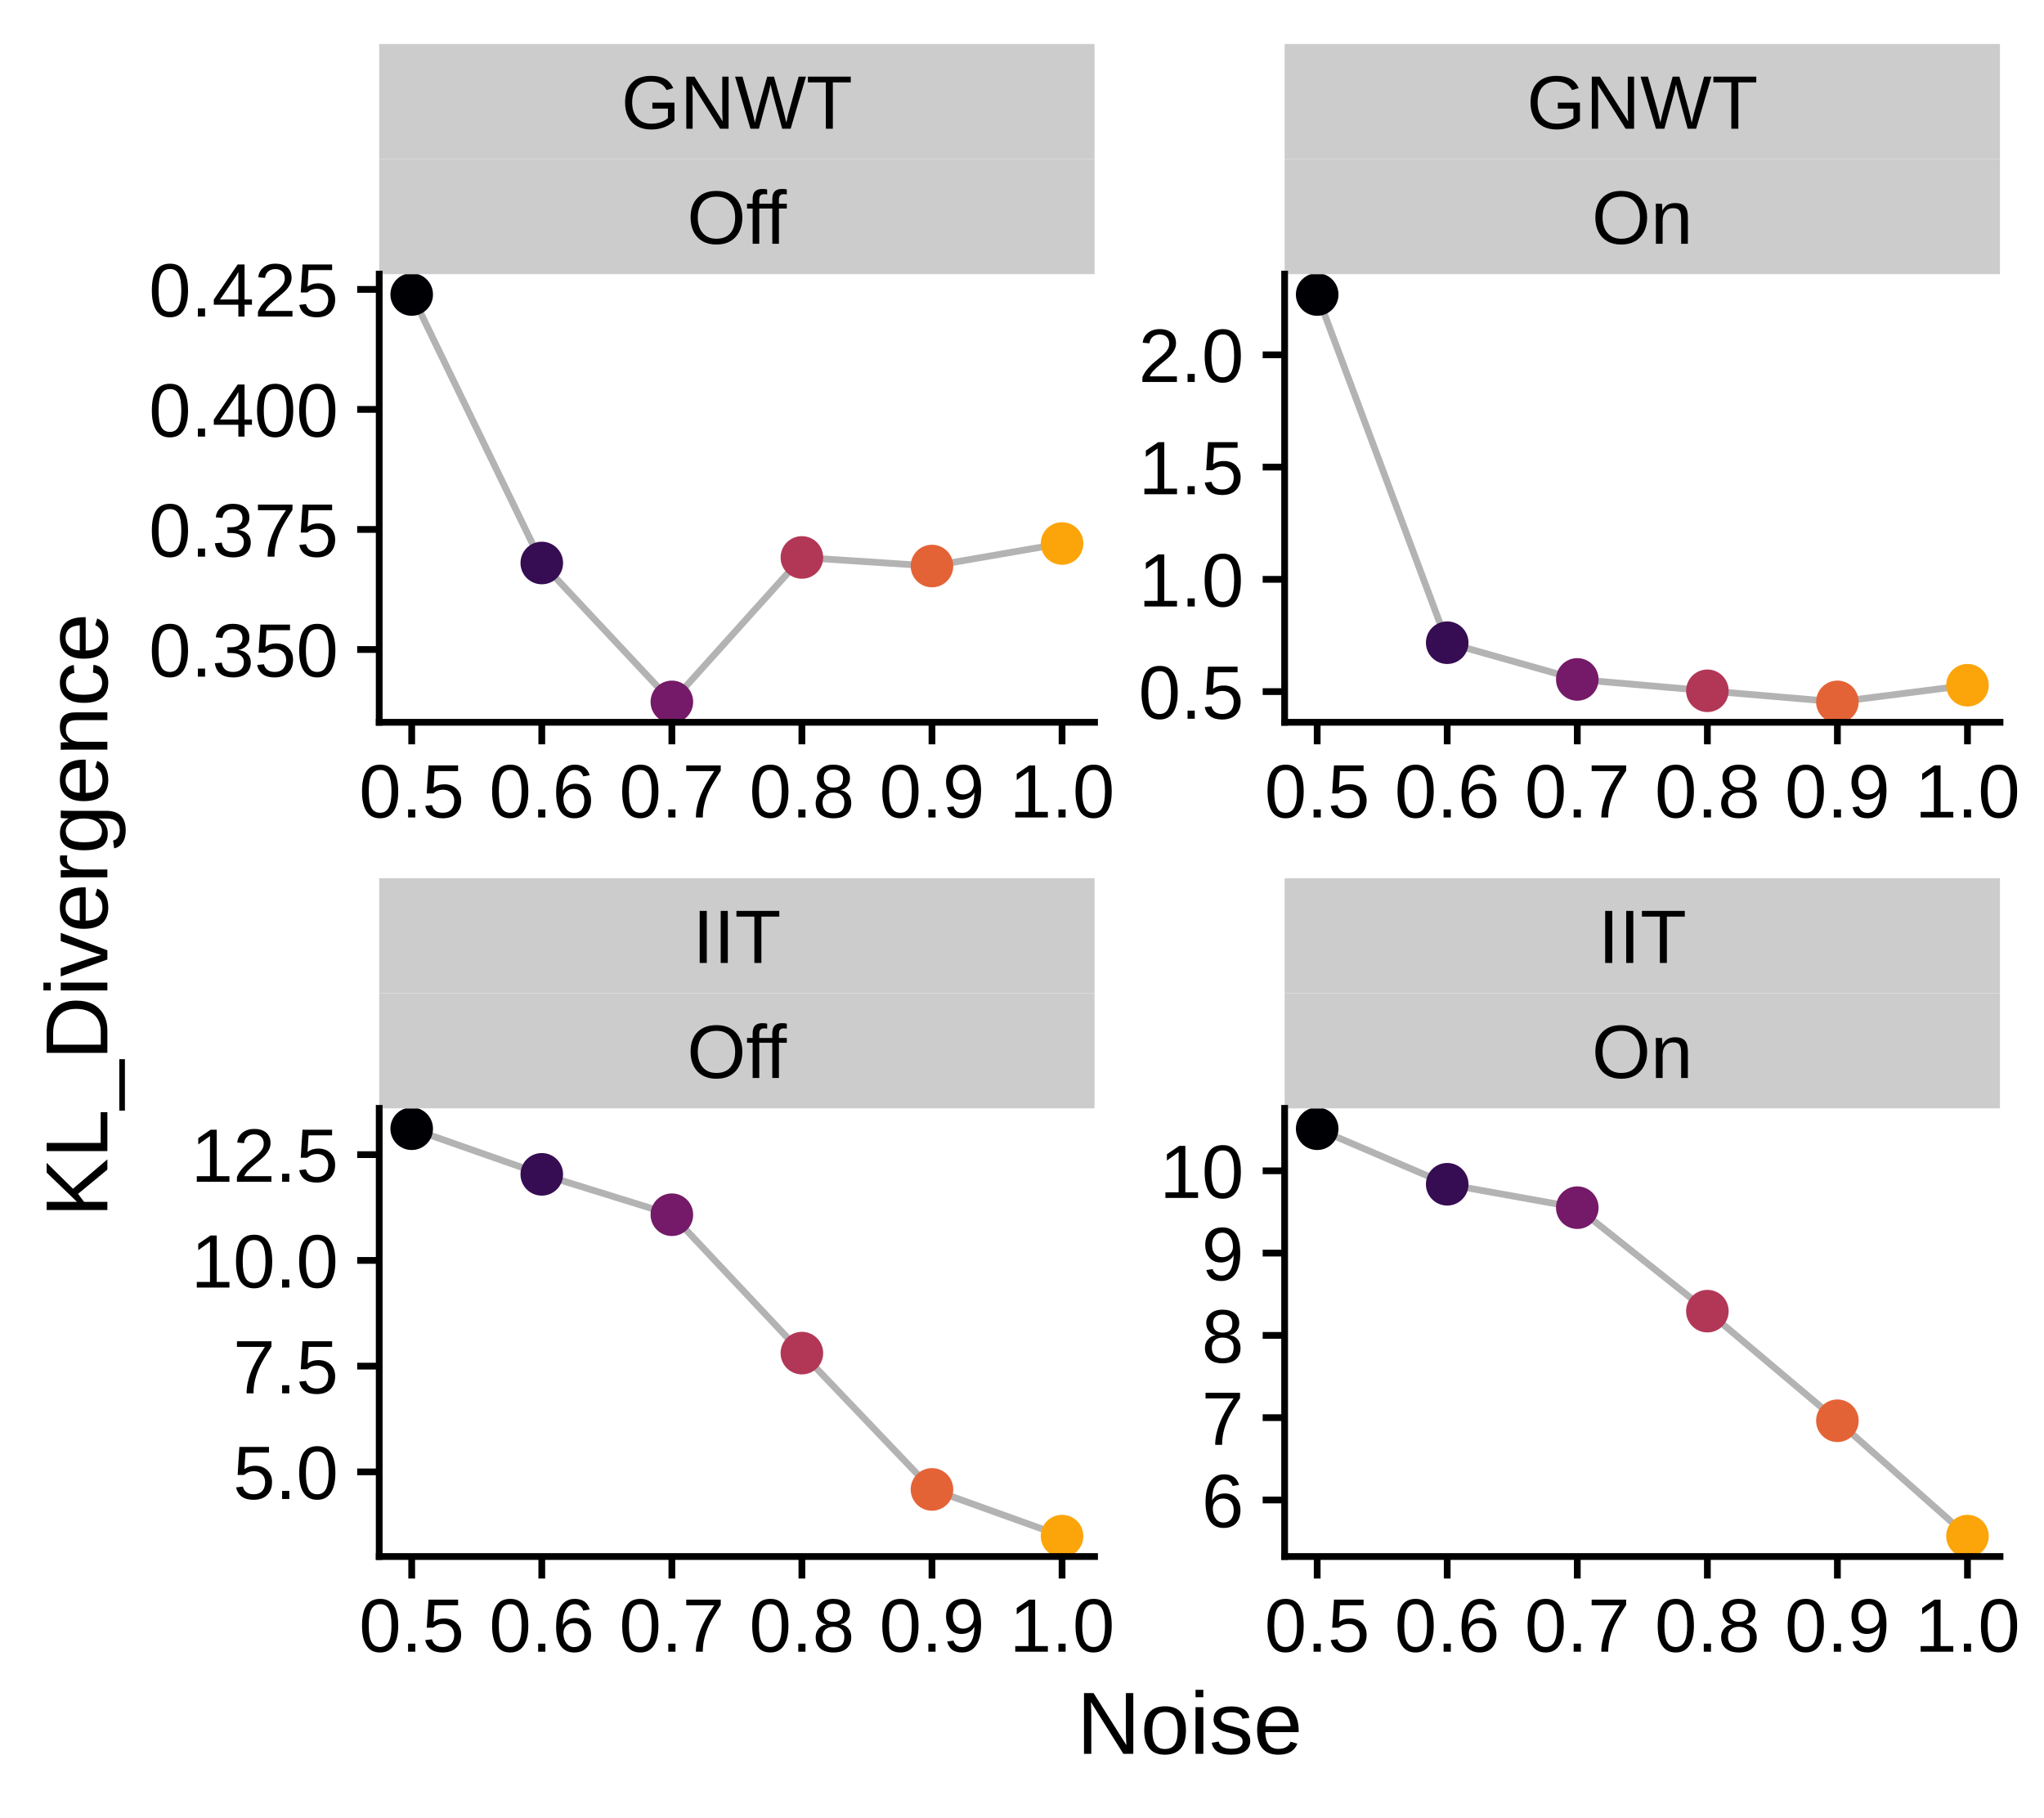
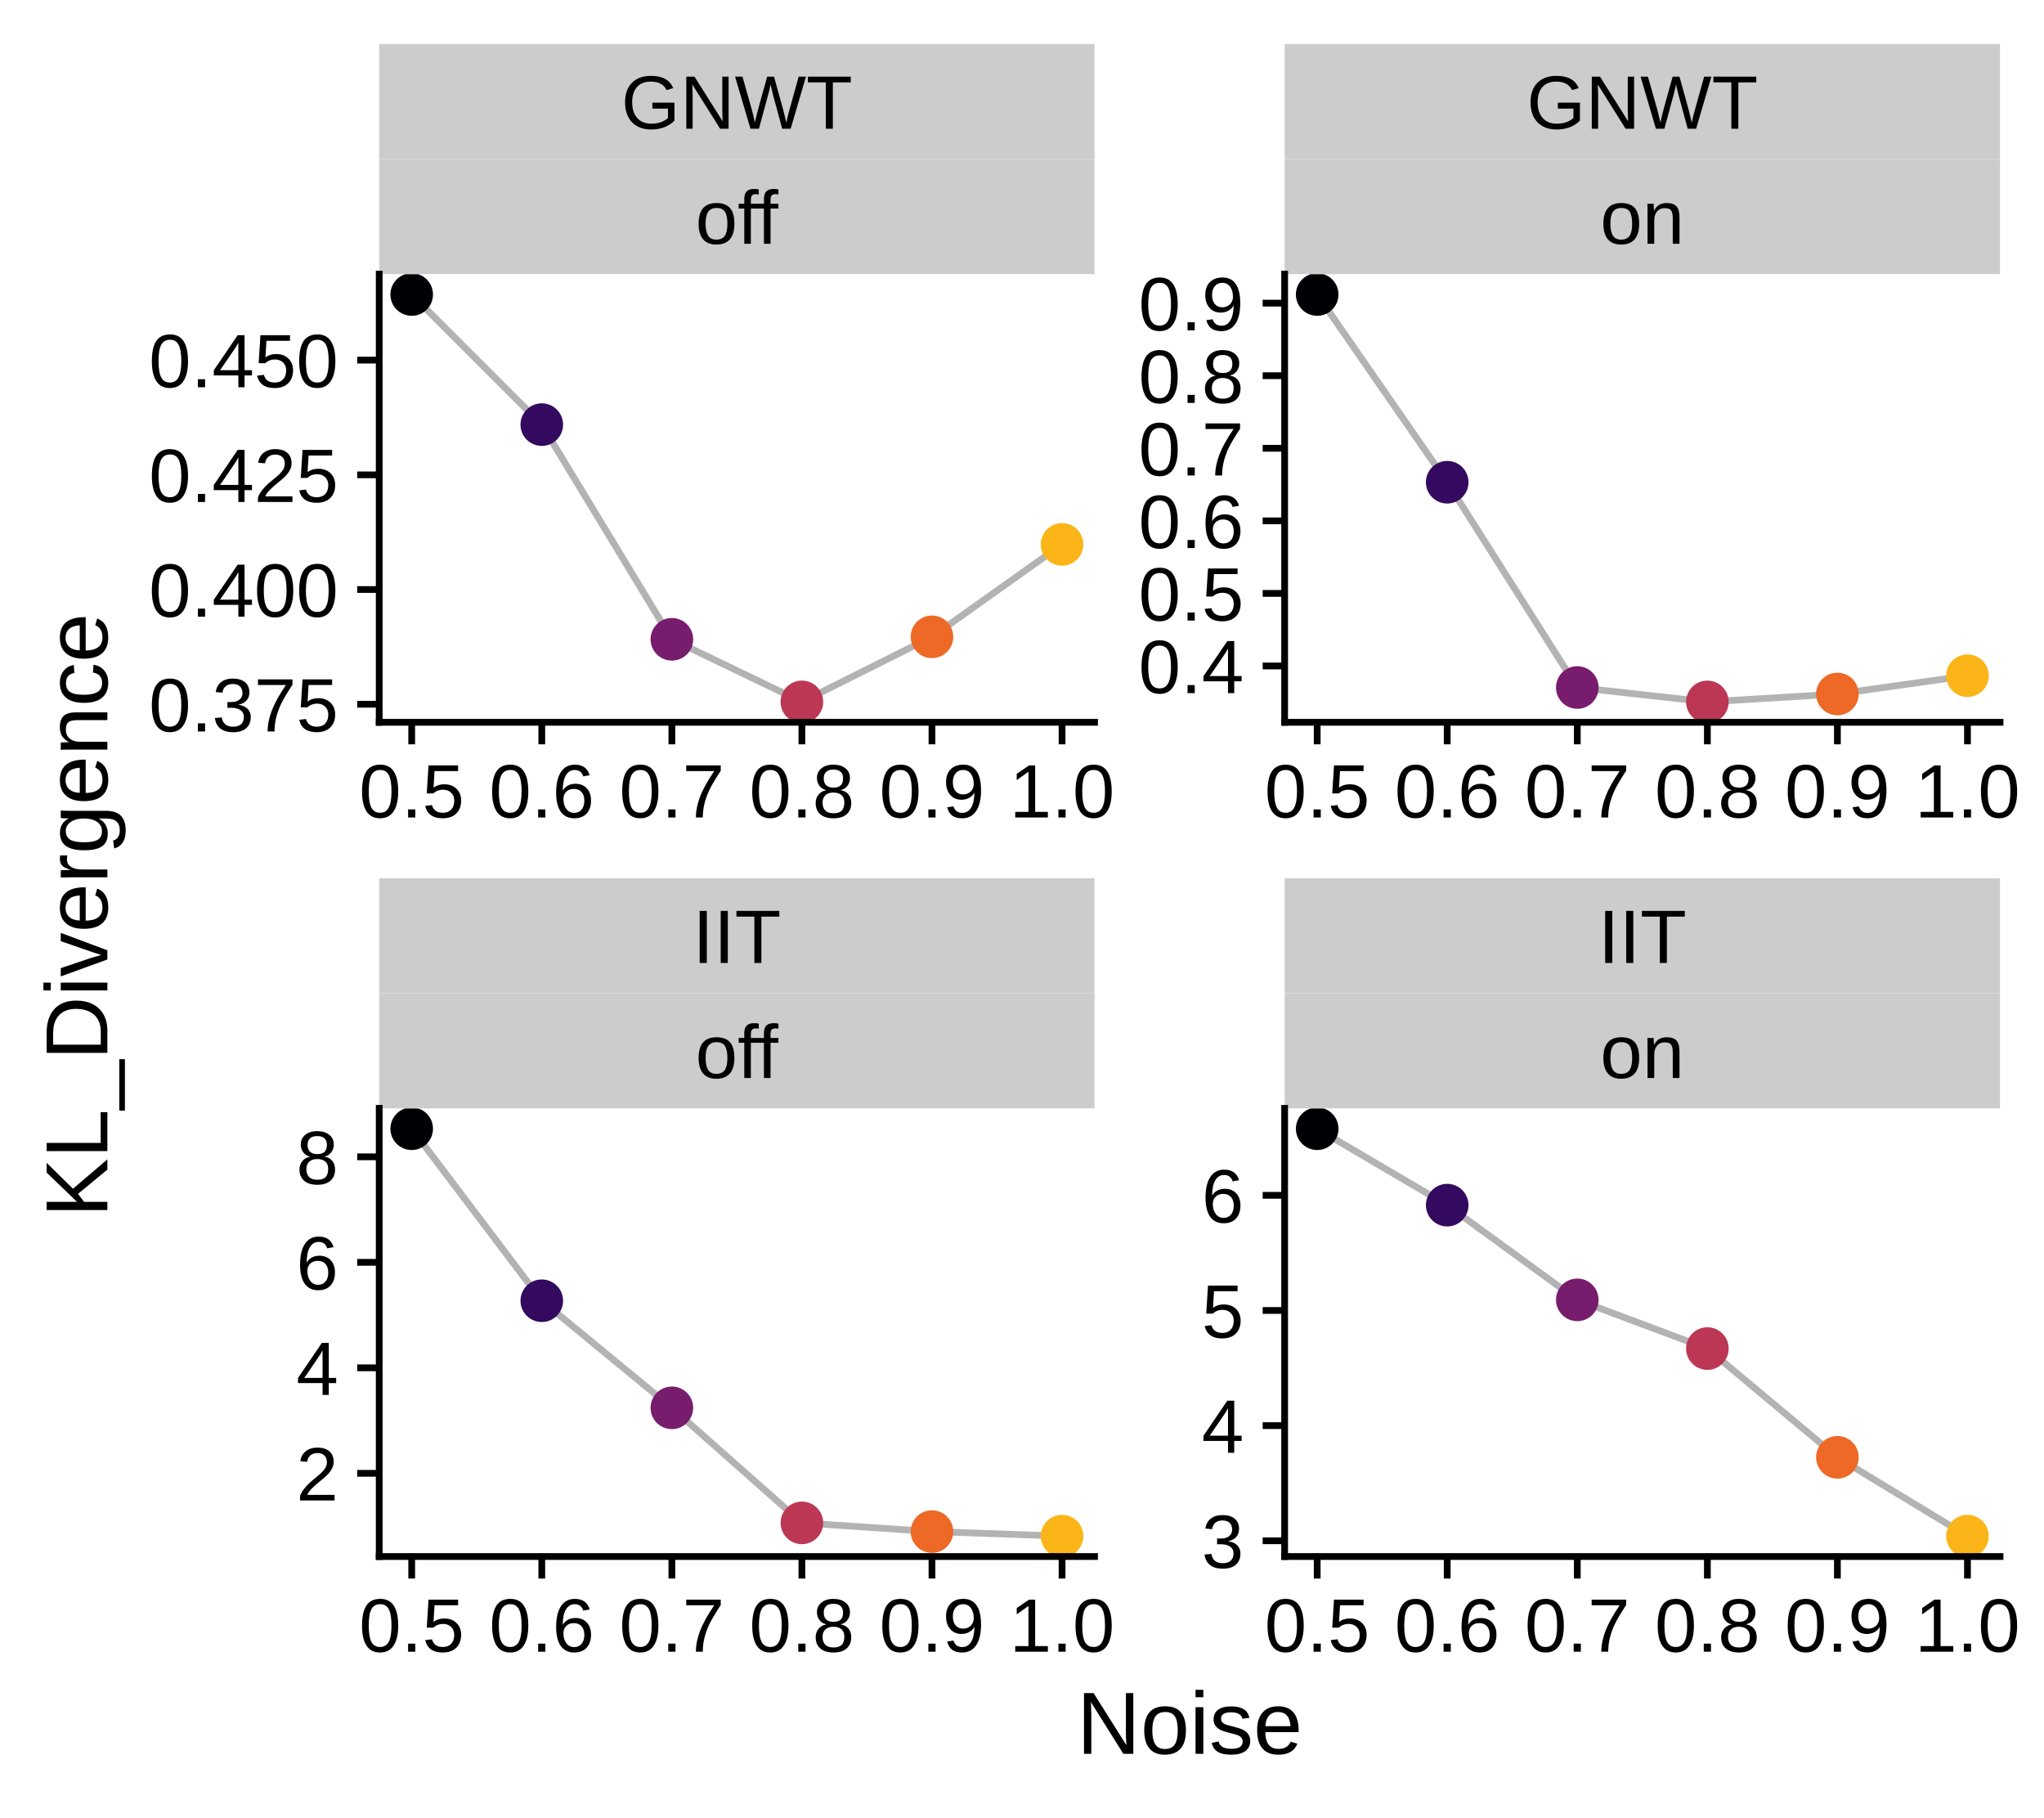
<svg xmlns="http://www.w3.org/2000/svg" class="svglite" width="324.00pt" height="288.00pt" viewBox="0 0 324.00 288.00">
  <defs>
    <style type="text/css">
    .svglite line, .svglite polyline, .svglite polygon, .svglite path, .svglite rect, .svglite circle {
      fill: none;
      stroke: #000000;
      stroke-linecap: round;
      stroke-linejoin: round;
      stroke-miterlimit: 10.00;
    }
    .svglite text {
      white-space: pre;
    }
  </style>
  </defs>
  <rect width="100%" height="100%" style="stroke: none; fill: none;" />
  <defs>
    <clipPath id="cpMC4wMHwzMjQuMDB8MC4wMHwyODguMDA=">
      <rect x="0.00" y="0.00" width="324.00" height="288.00" />
    </clipPath>
  </defs>
  <g clip-path="url(#cpMC4wMHwzMjQuMDB8MC4wMHwyODguMDA=)">
</g>
  <defs>
    <clipPath id="cpNjAuMTF8MTczLjUwfDQzLjQ0fDExNC40Ng==">
      <rect x="60.11" y="43.44" width="113.39" height="71.02" />
    </clipPath>
  </defs>
  <g clip-path="url(#cpNjAuMTF8MTczLjUwfDQzLjQ0fDExNC40Ng==)">
-     <polyline points="65.26,46.67 85.88,89.22 106.50,111.23 127.11,88.34 147.73,89.70 168.35,86.13 " style="stroke-width: 1.07; stroke: #B3B3B3; stroke-linecap: butt;" />
+     <polyline points="65.26,46.67 85.88,67.29 106.50,101.31 127.11,111.23 147.73,100.92 168.35,86.27 " style="stroke-width: 1.07; stroke: #B3B3B3; stroke-linecap: butt;" />
    <circle cx="65.26" cy="46.67" r="3.02" style="stroke-width: 0.71; stroke: #000004; fill: #000004;" />
-     <circle cx="85.88" cy="89.22" r="3.02" style="stroke-width: 0.71; stroke: #360D53; fill: #360D53;" />
-     <circle cx="106.50" cy="111.23" r="3.02" style="stroke-width: 0.71; stroke: #751A68; fill: #751A68;" />
-     <circle cx="127.11" cy="88.34" r="3.02" style="stroke-width: 0.71; stroke: #B23757; fill: #B23757;" />
-     <circle cx="147.73" cy="89.70" r="3.02" style="stroke-width: 0.71; stroke: #E46336; fill: #E46336;" />
-     <circle cx="168.35" cy="86.13" r="3.02" style="stroke-width: 0.71; stroke: #FCA50A; fill: #FCA50A;" />
+     <circle cx="85.88" cy="67.29" r="3.02" style="stroke-width: 0.71; stroke: #330A5F; fill: #330A5F;" />
+     <circle cx="106.50" cy="101.31" r="3.02" style="stroke-width: 0.71; stroke: #781C6D; fill: #781C6D;" />
+     <circle cx="127.11" cy="111.23" r="3.02" style="stroke-width: 0.71; stroke: #BB3754; fill: #BB3754;" />
+     <circle cx="147.73" cy="100.92" r="3.02" style="stroke-width: 0.71; stroke: #ED6925; fill: #ED6925;" />
+     <circle cx="168.35" cy="86.27" r="3.02" style="stroke-width: 0.71; stroke: #FCB519; fill: #FCB519;" />
  </g>
  <g clip-path="url(#cpMC4wMHwzMjQuMDB8MC4wMHwyODguMDA=)">
</g>
  <defs>
    <clipPath id="cpNjAuMTF8MTczLjUwfDE3NS42NHwyNDYuNjY=">
      <rect x="60.11" y="175.64" width="113.39" height="71.02" />
    </clipPath>
  </defs>
  <g clip-path="url(#cpNjAuMTF8MTczLjUwfDE3NS42NHwyNDYuNjY=)">
-     <polyline points="65.26,178.87 85.88,186.10 106.50,192.50 127.11,214.43 147.73,236.03 168.35,243.43 " style="stroke-width: 1.07; stroke: #B3B3B3; stroke-linecap: butt;" />
+     <polyline points="65.26,178.87 85.88,206.13 106.50,223.10 127.11,241.33 147.73,242.71 168.35,243.43 " style="stroke-width: 1.07; stroke: #B3B3B3; stroke-linecap: butt;" />
    <circle cx="65.26" cy="178.87" r="3.02" style="stroke-width: 0.71; stroke: #000004; fill: #000004;" />
-     <circle cx="85.88" cy="186.10" r="3.02" style="stroke-width: 0.71; stroke: #360D53; fill: #360D53;" />
-     <circle cx="106.50" cy="192.50" r="3.02" style="stroke-width: 0.71; stroke: #751A68; fill: #751A68;" />
-     <circle cx="127.11" cy="214.43" r="3.02" style="stroke-width: 0.71; stroke: #B23757; fill: #B23757;" />
-     <circle cx="147.73" cy="236.03" r="3.02" style="stroke-width: 0.71; stroke: #E46336; fill: #E46336;" />
-     <circle cx="168.35" cy="243.43" r="3.02" style="stroke-width: 0.71; stroke: #FCA50A; fill: #FCA50A;" />
+     <circle cx="85.88" cy="206.13" r="3.02" style="stroke-width: 0.71; stroke: #330A5F; fill: #330A5F;" />
+     <circle cx="106.50" cy="223.10" r="3.02" style="stroke-width: 0.71; stroke: #781C6D; fill: #781C6D;" />
+     <circle cx="127.11" cy="241.33" r="3.02" style="stroke-width: 0.71; stroke: #BB3754; fill: #BB3754;" />
+     <circle cx="147.73" cy="242.71" r="3.02" style="stroke-width: 0.71; stroke: #ED6925; fill: #ED6925;" />
+     <circle cx="168.35" cy="243.43" r="3.02" style="stroke-width: 0.71; stroke: #FCB519; fill: #FCB519;" />
  </g>
  <g clip-path="url(#cpMC4wMHwzMjQuMDB8MC4wMHwyODguMDA=)">
</g>
  <defs>
    <clipPath id="cpMjAzLjYzfDMxNy4wM3w0My40NHwxMTQuNDY=">
      <rect x="203.63" y="43.44" width="113.39" height="71.02" />
    </clipPath>
  </defs>
  <g clip-path="url(#cpMjAzLjYzfDMxNy4wM3w0My40NHwxMTQuNDY=)">
-     <polyline points="208.79,46.67 229.40,101.85 250.02,107.67 270.64,109.47 291.25,111.23 311.87,108.59 " style="stroke-width: 1.07; stroke: #B3B3B3; stroke-linecap: butt;" />
+     <polyline points="208.79,46.67 229.40,76.42 250.02,108.95 270.64,111.23 291.25,109.98 311.87,107.08 " style="stroke-width: 1.07; stroke: #B3B3B3; stroke-linecap: butt;" />
    <circle cx="208.79" cy="46.67" r="3.02" style="stroke-width: 0.71; stroke: #000004; fill: #000004;" />
-     <circle cx="229.40" cy="101.85" r="3.02" style="stroke-width: 0.71; stroke: #360D53; fill: #360D53;" />
-     <circle cx="250.02" cy="107.67" r="3.02" style="stroke-width: 0.71; stroke: #751A68; fill: #751A68;" />
-     <circle cx="270.64" cy="109.47" r="3.02" style="stroke-width: 0.71; stroke: #B23757; fill: #B23757;" />
-     <circle cx="291.25" cy="111.23" r="3.02" style="stroke-width: 0.71; stroke: #E46336; fill: #E46336;" />
-     <circle cx="311.87" cy="108.59" r="3.02" style="stroke-width: 0.71; stroke: #FCA50A; fill: #FCA50A;" />
+     <circle cx="229.40" cy="76.42" r="3.02" style="stroke-width: 0.71; stroke: #330A5F; fill: #330A5F;" />
+     <circle cx="250.02" cy="108.95" r="3.02" style="stroke-width: 0.71; stroke: #781C6D; fill: #781C6D;" />
+     <circle cx="270.64" cy="111.23" r="3.02" style="stroke-width: 0.71; stroke: #BB3754; fill: #BB3754;" />
+     <circle cx="291.25" cy="109.98" r="3.02" style="stroke-width: 0.71; stroke: #ED6925; fill: #ED6925;" />
+     <circle cx="311.87" cy="107.08" r="3.02" style="stroke-width: 0.71; stroke: #FCB519; fill: #FCB519;" />
  </g>
  <g clip-path="url(#cpMC4wMHwzMjQuMDB8MC4wMHwyODguMDA=)">
</g>
  <defs>
    <clipPath id="cpMjAzLjYzfDMxNy4wM3wxNzUuNjR8MjQ2LjY2">
      <rect x="203.63" y="175.64" width="113.39" height="71.02" />
    </clipPath>
  </defs>
  <g clip-path="url(#cpMjAzLjYzfDMxNy4wM3wxNzUuNjR8MjQ2LjY2)">
-     <polyline points="208.79,178.87 229.40,187.67 250.02,191.38 270.64,207.78 291.25,225.15 311.87,243.43 " style="stroke-width: 1.07; stroke: #B3B3B3; stroke-linecap: butt;" />
+     <polyline points="208.79,178.87 229.40,190.98 250.02,205.99 270.64,213.71 291.25,230.94 311.87,243.43 " style="stroke-width: 1.07; stroke: #B3B3B3; stroke-linecap: butt;" />
    <circle cx="208.79" cy="178.87" r="3.02" style="stroke-width: 0.71; stroke: #000004; fill: #000004;" />
-     <circle cx="229.40" cy="187.67" r="3.02" style="stroke-width: 0.71; stroke: #360D53; fill: #360D53;" />
-     <circle cx="250.02" cy="191.38" r="3.02" style="stroke-width: 0.71; stroke: #751A68; fill: #751A68;" />
-     <circle cx="270.64" cy="207.78" r="3.02" style="stroke-width: 0.71; stroke: #B23757; fill: #B23757;" />
-     <circle cx="291.25" cy="225.15" r="3.02" style="stroke-width: 0.71; stroke: #E46336; fill: #E46336;" />
-     <circle cx="311.87" cy="243.43" r="3.02" style="stroke-width: 0.71; stroke: #FCA50A; fill: #FCA50A;" />
+     <circle cx="229.40" cy="190.98" r="3.02" style="stroke-width: 0.71; stroke: #330A5F; fill: #330A5F;" />
+     <circle cx="250.02" cy="205.99" r="3.02" style="stroke-width: 0.71; stroke: #781C6D; fill: #781C6D;" />
+     <circle cx="270.64" cy="213.71" r="3.02" style="stroke-width: 0.71; stroke: #BB3754; fill: #BB3754;" />
+     <circle cx="291.25" cy="230.94" r="3.02" style="stroke-width: 0.71; stroke: #ED6925; fill: #ED6925;" />
+     <circle cx="311.87" cy="243.43" r="3.02" style="stroke-width: 0.71; stroke: #FCB519; fill: #FCB519;" />
  </g>
  <g clip-path="url(#cpMC4wMHwzMjQuMDB8MC4wMHwyODguMDA=)">
</g>
  <defs>
    <clipPath id="cpNjAuMTF8MTczLjUwfDEzOS4xN3wxNzUuNjQ=">
      <rect x="60.11" y="139.17" width="113.39" height="36.47" />
    </clipPath>
  </defs>
  <g clip-path="url(#cpNjAuMTF8MTczLjUwfDEzOS4xN3wxNzUuNjQ=)">
    <rect x="60.11" y="139.17" width="113.39" height="18.23" style="stroke-width: 1.07; stroke: none; fill: #CCCCCC;" />
    <text x="116.80" y="152.60" text-anchor="middle" style="font-size: 12.00px; font-family: &quot;Arial&quot;;" textLength="14.00px" lengthAdjust="spacingAndGlyphs">IIT</text>
    <rect x="60.11" y="157.41" width="113.39" height="18.23" style="stroke-width: 1.07; stroke: none; fill: #CCCCCC;" />
-     <text x="116.80" y="170.83" text-anchor="middle" style="font-size: 12.00px; font-family: &quot;Arial&quot;;" textLength="16.00px" lengthAdjust="spacingAndGlyphs">Off</text>
+     <text x="116.80" y="170.83" text-anchor="middle" style="font-size: 12.00px; font-family: &quot;Arial&quot;;" textLength="13.34px" lengthAdjust="spacingAndGlyphs">off</text>
  </g>
  <g clip-path="url(#cpMC4wMHwzMjQuMDB8MC4wMHwyODguMDA=)">
</g>
  <defs>
    <clipPath id="cpMjAzLjYzfDMxNy4wM3wxMzkuMTd8MTc1LjY0">
      <rect x="203.63" y="139.17" width="113.39" height="36.47" />
    </clipPath>
  </defs>
  <g clip-path="url(#cpMjAzLjYzfDMxNy4wM3wxMzkuMTd8MTc1LjY0)">
    <rect x="203.63" y="139.17" width="113.39" height="18.23" style="stroke-width: 1.07; stroke: none; fill: #CCCCCC;" />
    <text x="260.33" y="152.60" text-anchor="middle" style="font-size: 12.00px; font-family: &quot;Arial&quot;;" textLength="14.00px" lengthAdjust="spacingAndGlyphs">IIT</text>
    <rect x="203.63" y="157.41" width="113.39" height="18.23" style="stroke-width: 1.07; stroke: none; fill: #CCCCCC;" />
-     <text x="260.33" y="170.83" text-anchor="middle" style="font-size: 12.00px; font-family: &quot;Arial&quot;;" textLength="16.01px" lengthAdjust="spacingAndGlyphs">On</text>
+     <text x="260.33" y="170.83" text-anchor="middle" style="font-size: 12.00px; font-family: &quot;Arial&quot;;" textLength="13.35px" lengthAdjust="spacingAndGlyphs">on</text>
  </g>
  <g clip-path="url(#cpMC4wMHwzMjQuMDB8MC4wMHwyODguMDA=)">
</g>
  <defs>
    <clipPath id="cpNjAuMTF8MTczLjUwfDYuOTd8NDMuNDQ=">
      <rect x="60.11" y="6.97" width="113.39" height="36.47" />
    </clipPath>
  </defs>
  <g clip-path="url(#cpNjAuMTF8MTczLjUwfDYuOTd8NDMuNDQ=)">
    <rect x="60.11" y="6.97" width="113.39" height="18.23" style="stroke-width: 1.07; stroke: none; fill: #CCCCCC;" />
    <text x="116.80" y="20.40" text-anchor="middle" style="font-size: 12.00px; font-family: &quot;Arial&quot;;" textLength="36.66px" lengthAdjust="spacingAndGlyphs">GNWT</text>
    <rect x="60.11" y="25.21" width="113.39" height="18.23" style="stroke-width: 1.07; stroke: none; fill: #CCCCCC;" />
-     <text x="116.80" y="38.63" text-anchor="middle" style="font-size: 12.00px; font-family: &quot;Arial&quot;;" textLength="16.00px" lengthAdjust="spacingAndGlyphs">Off</text>
+     <text x="116.80" y="38.63" text-anchor="middle" style="font-size: 12.00px; font-family: &quot;Arial&quot;;" textLength="13.34px" lengthAdjust="spacingAndGlyphs">off</text>
  </g>
  <g clip-path="url(#cpMC4wMHwzMjQuMDB8MC4wMHwyODguMDA=)">
</g>
  <defs>
    <clipPath id="cpMjAzLjYzfDMxNy4wM3w2Ljk3fDQzLjQ0">
      <rect x="203.63" y="6.97" width="113.39" height="36.47" />
    </clipPath>
  </defs>
  <g clip-path="url(#cpMjAzLjYzfDMxNy4wM3w2Ljk3fDQzLjQ0)">
    <rect x="203.63" y="6.97" width="113.39" height="18.23" style="stroke-width: 1.07; stroke: none; fill: #CCCCCC;" />
    <text x="260.33" y="20.40" text-anchor="middle" style="font-size: 12.00px; font-family: &quot;Arial&quot;;" textLength="36.66px" lengthAdjust="spacingAndGlyphs">GNWT</text>
    <rect x="203.63" y="25.21" width="113.39" height="18.23" style="stroke-width: 1.07; stroke: none; fill: #CCCCCC;" />
-     <text x="260.33" y="38.63" text-anchor="middle" style="font-size: 12.00px; font-family: &quot;Arial&quot;;" textLength="16.01px" lengthAdjust="spacingAndGlyphs">On</text>
+     <text x="260.33" y="38.63" text-anchor="middle" style="font-size: 12.00px; font-family: &quot;Arial&quot;;" textLength="13.35px" lengthAdjust="spacingAndGlyphs">on</text>
  </g>
  <g clip-path="url(#cpMC4wMHwzMjQuMDB8MC4wMHwyODguMDA=)">
    <polyline points="60.11,246.66 173.50,246.66 " style="stroke-width: 1.07; stroke-linecap: square;" />
    <polyline points="65.26,250.15 65.26,246.66 " style="stroke-width: 1.07; stroke-linecap: butt;" />
    <polyline points="85.88,250.15 85.88,246.66 " style="stroke-width: 1.07; stroke-linecap: butt;" />
    <polyline points="106.50,250.15 106.50,246.66 " style="stroke-width: 1.07; stroke-linecap: butt;" />
    <polyline points="127.11,250.15 127.11,246.66 " style="stroke-width: 1.07; stroke-linecap: butt;" />
    <polyline points="147.73,250.15 147.73,246.66 " style="stroke-width: 1.07; stroke-linecap: butt;" />
    <polyline points="168.35,250.15 168.35,246.66 " style="stroke-width: 1.07; stroke-linecap: butt;" />
    <text x="65.26" y="261.75" text-anchor="middle" style="font-size: 12.00px; font-family: &quot;Arial&quot;;" textLength="16.68px" lengthAdjust="spacingAndGlyphs">0.5</text>
    <text x="85.88" y="261.75" text-anchor="middle" style="font-size: 12.00px; font-family: &quot;Arial&quot;;" textLength="16.68px" lengthAdjust="spacingAndGlyphs">0.6</text>
    <text x="106.50" y="261.75" text-anchor="middle" style="font-size: 12.00px; font-family: &quot;Arial&quot;;" textLength="16.68px" lengthAdjust="spacingAndGlyphs">0.7</text>
    <text x="127.11" y="261.75" text-anchor="middle" style="font-size: 12.00px; font-family: &quot;Arial&quot;;" textLength="16.68px" lengthAdjust="spacingAndGlyphs">0.8</text>
    <text x="147.73" y="261.75" text-anchor="middle" style="font-size: 12.00px; font-family: &quot;Arial&quot;;" textLength="16.68px" lengthAdjust="spacingAndGlyphs">0.9</text>
    <text x="168.35" y="261.75" text-anchor="middle" style="font-size: 12.00px; font-family: &quot;Arial&quot;;" textLength="16.68px" lengthAdjust="spacingAndGlyphs">1.0</text>
    <polyline points="203.63,246.66 317.03,246.66 " style="stroke-width: 1.07; stroke-linecap: square;" />
    <polyline points="208.79,250.15 208.79,246.66 " style="stroke-width: 1.07; stroke-linecap: butt;" />
    <polyline points="229.40,250.15 229.40,246.66 " style="stroke-width: 1.07; stroke-linecap: butt;" />
    <polyline points="250.02,250.15 250.02,246.66 " style="stroke-width: 1.07; stroke-linecap: butt;" />
    <polyline points="270.64,250.15 270.64,246.66 " style="stroke-width: 1.07; stroke-linecap: butt;" />
    <polyline points="291.25,250.15 291.25,246.66 " style="stroke-width: 1.07; stroke-linecap: butt;" />
    <polyline points="311.87,250.15 311.87,246.66 " style="stroke-width: 1.07; stroke-linecap: butt;" />
    <text x="208.79" y="261.75" text-anchor="middle" style="font-size: 12.00px; font-family: &quot;Arial&quot;;" textLength="16.68px" lengthAdjust="spacingAndGlyphs">0.5</text>
    <text x="229.40" y="261.75" text-anchor="middle" style="font-size: 12.00px; font-family: &quot;Arial&quot;;" textLength="16.68px" lengthAdjust="spacingAndGlyphs">0.6</text>
    <text x="250.02" y="261.75" text-anchor="middle" style="font-size: 12.00px; font-family: &quot;Arial&quot;;" textLength="16.68px" lengthAdjust="spacingAndGlyphs">0.7</text>
    <text x="270.64" y="261.75" text-anchor="middle" style="font-size: 12.00px; font-family: &quot;Arial&quot;;" textLength="16.68px" lengthAdjust="spacingAndGlyphs">0.8</text>
    <text x="291.25" y="261.75" text-anchor="middle" style="font-size: 12.00px; font-family: &quot;Arial&quot;;" textLength="16.68px" lengthAdjust="spacingAndGlyphs">0.9</text>
    <text x="311.87" y="261.75" text-anchor="middle" style="font-size: 12.00px; font-family: &quot;Arial&quot;;" textLength="16.68px" lengthAdjust="spacingAndGlyphs">1.0</text>
    <polyline points="60.11,114.46 173.50,114.46 " style="stroke-width: 1.07; stroke-linecap: square;" />
    <polyline points="65.26,117.95 65.26,114.46 " style="stroke-width: 1.07; stroke-linecap: butt;" />
    <polyline points="85.88,117.95 85.88,114.46 " style="stroke-width: 1.07; stroke-linecap: butt;" />
    <polyline points="106.50,117.95 106.50,114.46 " style="stroke-width: 1.07; stroke-linecap: butt;" />
    <polyline points="127.11,117.95 127.11,114.46 " style="stroke-width: 1.07; stroke-linecap: butt;" />
    <polyline points="147.73,117.95 147.73,114.46 " style="stroke-width: 1.07; stroke-linecap: butt;" />
    <polyline points="168.35,117.95 168.35,114.46 " style="stroke-width: 1.07; stroke-linecap: butt;" />
    <text x="65.26" y="129.55" text-anchor="middle" style="font-size: 12.00px; font-family: &quot;Arial&quot;;" textLength="16.68px" lengthAdjust="spacingAndGlyphs">0.5</text>
    <text x="85.88" y="129.55" text-anchor="middle" style="font-size: 12.00px; font-family: &quot;Arial&quot;;" textLength="16.68px" lengthAdjust="spacingAndGlyphs">0.6</text>
    <text x="106.50" y="129.55" text-anchor="middle" style="font-size: 12.00px; font-family: &quot;Arial&quot;;" textLength="16.68px" lengthAdjust="spacingAndGlyphs">0.7</text>
    <text x="127.11" y="129.55" text-anchor="middle" style="font-size: 12.00px; font-family: &quot;Arial&quot;;" textLength="16.68px" lengthAdjust="spacingAndGlyphs">0.8</text>
    <text x="147.73" y="129.55" text-anchor="middle" style="font-size: 12.00px; font-family: &quot;Arial&quot;;" textLength="16.68px" lengthAdjust="spacingAndGlyphs">0.9</text>
    <text x="168.35" y="129.55" text-anchor="middle" style="font-size: 12.00px; font-family: &quot;Arial&quot;;" textLength="16.68px" lengthAdjust="spacingAndGlyphs">1.0</text>
    <polyline points="203.63,114.46 317.03,114.46 " style="stroke-width: 1.07; stroke-linecap: square;" />
    <polyline points="208.79,117.95 208.79,114.46 " style="stroke-width: 1.07; stroke-linecap: butt;" />
    <polyline points="229.40,117.95 229.40,114.46 " style="stroke-width: 1.07; stroke-linecap: butt;" />
    <polyline points="250.02,117.95 250.02,114.46 " style="stroke-width: 1.07; stroke-linecap: butt;" />
    <polyline points="270.64,117.95 270.64,114.46 " style="stroke-width: 1.07; stroke-linecap: butt;" />
    <polyline points="291.25,117.95 291.25,114.46 " style="stroke-width: 1.07; stroke-linecap: butt;" />
    <polyline points="311.87,117.95 311.87,114.46 " style="stroke-width: 1.07; stroke-linecap: butt;" />
    <text x="208.79" y="129.55" text-anchor="middle" style="font-size: 12.00px; font-family: &quot;Arial&quot;;" textLength="16.68px" lengthAdjust="spacingAndGlyphs">0.5</text>
    <text x="229.40" y="129.55" text-anchor="middle" style="font-size: 12.00px; font-family: &quot;Arial&quot;;" textLength="16.68px" lengthAdjust="spacingAndGlyphs">0.6</text>
    <text x="250.02" y="129.55" text-anchor="middle" style="font-size: 12.00px; font-family: &quot;Arial&quot;;" textLength="16.68px" lengthAdjust="spacingAndGlyphs">0.7</text>
    <text x="270.64" y="129.55" text-anchor="middle" style="font-size: 12.00px; font-family: &quot;Arial&quot;;" textLength="16.68px" lengthAdjust="spacingAndGlyphs">0.8</text>
    <text x="291.25" y="129.55" text-anchor="middle" style="font-size: 12.00px; font-family: &quot;Arial&quot;;" textLength="16.68px" lengthAdjust="spacingAndGlyphs">0.9</text>
    <text x="311.87" y="129.55" text-anchor="middle" style="font-size: 12.00px; font-family: &quot;Arial&quot;;" textLength="16.68px" lengthAdjust="spacingAndGlyphs">1.0</text>
    <polyline points="203.63,114.46 203.63,43.44 " style="stroke-width: 1.07; stroke-linecap: square;" />
-     <text x="197.16" y="113.90" text-anchor="end" style="font-size: 12.00px; font-family: &quot;Arial&quot;;" textLength="16.68px" lengthAdjust="spacingAndGlyphs">0.5</text>
-     <text x="197.16" y="96.11" text-anchor="end" style="font-size: 12.00px; font-family: &quot;Arial&quot;;" textLength="16.68px" lengthAdjust="spacingAndGlyphs">1.0</text>
-     <text x="197.16" y="78.32" text-anchor="end" style="font-size: 12.00px; font-family: &quot;Arial&quot;;" textLength="16.68px" lengthAdjust="spacingAndGlyphs">1.5</text>
-     <text x="197.16" y="60.53" text-anchor="end" style="font-size: 12.00px; font-family: &quot;Arial&quot;;" textLength="16.68px" lengthAdjust="spacingAndGlyphs">2.0</text>
-     <polyline points="200.15,109.60 203.63,109.60 " style="stroke-width: 1.07; stroke-linecap: butt;" />
-     <polyline points="200.15,91.81 203.63,91.81 " style="stroke-width: 1.07; stroke-linecap: butt;" />
-     <polyline points="200.15,74.02 203.63,74.02 " style="stroke-width: 1.07; stroke-linecap: butt;" />
-     <polyline points="200.15,56.23 203.63,56.23 " style="stroke-width: 1.07; stroke-linecap: butt;" />
+     <text x="197.16" y="109.84" text-anchor="end" style="font-size: 12.00px; font-family: &quot;Arial&quot;;" textLength="16.68px" lengthAdjust="spacingAndGlyphs">0.4</text>
+     <text x="197.16" y="98.34" text-anchor="end" style="font-size: 12.00px; font-family: &quot;Arial&quot;;" textLength="16.68px" lengthAdjust="spacingAndGlyphs">0.5</text>
+     <text x="197.16" y="86.85" text-anchor="end" style="font-size: 12.00px; font-family: &quot;Arial&quot;;" textLength="16.68px" lengthAdjust="spacingAndGlyphs">0.6</text>
+     <text x="197.16" y="75.35" text-anchor="end" style="font-size: 12.00px; font-family: &quot;Arial&quot;;" textLength="16.68px" lengthAdjust="spacingAndGlyphs">0.7</text>
+     <text x="197.16" y="63.85" text-anchor="end" style="font-size: 12.00px; font-family: &quot;Arial&quot;;" textLength="16.68px" lengthAdjust="spacingAndGlyphs">0.8</text>
+     <text x="197.16" y="52.35" text-anchor="end" style="font-size: 12.00px; font-family: &quot;Arial&quot;;" textLength="16.68px" lengthAdjust="spacingAndGlyphs">0.9</text>
+     <polyline points="200.15,105.54 203.63,105.54 " style="stroke-width: 1.07; stroke-linecap: butt;" />
+     <polyline points="200.15,94.04 203.63,94.04 " style="stroke-width: 1.07; stroke-linecap: butt;" />
+     <polyline points="200.15,82.54 203.63,82.54 " style="stroke-width: 1.07; stroke-linecap: butt;" />
+     <polyline points="200.15,71.04 203.63,71.04 " style="stroke-width: 1.07; stroke-linecap: butt;" />
+     <polyline points="200.15,59.54 203.63,59.54 " style="stroke-width: 1.07; stroke-linecap: butt;" />
+     <polyline points="200.15,48.04 203.63,48.04 " style="stroke-width: 1.07; stroke-linecap: butt;" />
    <polyline points="203.63,246.66 203.63,175.64 " style="stroke-width: 1.07; stroke-linecap: square;" />
-     <text x="197.16" y="242.01" text-anchor="end" style="font-size: 12.00px; font-family: &quot;Arial&quot;;" textLength="6.67px" lengthAdjust="spacingAndGlyphs">6</text>
-     <text x="197.16" y="228.97" text-anchor="end" style="font-size: 12.00px; font-family: &quot;Arial&quot;;" textLength="6.67px" lengthAdjust="spacingAndGlyphs">7</text>
-     <text x="197.16" y="215.92" text-anchor="end" style="font-size: 12.00px; font-family: &quot;Arial&quot;;" textLength="6.67px" lengthAdjust="spacingAndGlyphs">8</text>
-     <text x="197.16" y="202.88" text-anchor="end" style="font-size: 12.00px; font-family: &quot;Arial&quot;;" textLength="6.67px" lengthAdjust="spacingAndGlyphs">9</text>
-     <text x="197.16" y="189.84" text-anchor="end" style="font-size: 12.00px; font-family: &quot;Arial&quot;;" textLength="13.35px" lengthAdjust="spacingAndGlyphs">10</text>
-     <polyline points="200.15,237.70 203.63,237.70 " style="stroke-width: 1.07; stroke-linecap: butt;" />
-     <polyline points="200.15,224.66 203.63,224.66 " style="stroke-width: 1.07; stroke-linecap: butt;" />
-     <polyline points="200.15,211.62 203.63,211.62 " style="stroke-width: 1.07; stroke-linecap: butt;" />
-     <polyline points="200.15,198.58 203.63,198.58 " style="stroke-width: 1.07; stroke-linecap: butt;" />
-     <polyline points="200.15,185.54 203.63,185.54 " style="stroke-width: 1.07; stroke-linecap: butt;" />
+     <text x="197.16" y="248.47" text-anchor="end" style="font-size: 12.00px; font-family: &quot;Arial&quot;;" textLength="6.67px" lengthAdjust="spacingAndGlyphs">3</text>
+     <text x="197.16" y="230.22" text-anchor="end" style="font-size: 12.00px; font-family: &quot;Arial&quot;;" textLength="6.67px" lengthAdjust="spacingAndGlyphs">4</text>
+     <text x="197.16" y="211.98" text-anchor="end" style="font-size: 12.00px; font-family: &quot;Arial&quot;;" textLength="6.67px" lengthAdjust="spacingAndGlyphs">5</text>
+     <text x="197.16" y="193.73" text-anchor="end" style="font-size: 12.00px; font-family: &quot;Arial&quot;;" textLength="6.67px" lengthAdjust="spacingAndGlyphs">6</text>
+     <polyline points="200.15,244.17 203.63,244.17 " style="stroke-width: 1.07; stroke-linecap: butt;" />
+     <polyline points="200.15,225.92 203.63,225.92 " style="stroke-width: 1.07; stroke-linecap: butt;" />
+     <polyline points="200.15,207.67 203.63,207.67 " style="stroke-width: 1.07; stroke-linecap: butt;" />
+     <polyline points="200.15,189.42 203.63,189.42 " style="stroke-width: 1.07; stroke-linecap: butt;" />
    <polyline points="60.11,114.46 60.11,43.44 " style="stroke-width: 1.07; stroke-linecap: square;" />
-     <text x="53.63" y="107.23" text-anchor="end" style="font-size: 12.00px; font-family: &quot;Arial&quot;;" textLength="30.03px" lengthAdjust="spacingAndGlyphs">0.350</text>
-     <text x="53.63" y="88.21" text-anchor="end" style="font-size: 12.00px; font-family: &quot;Arial&quot;;" textLength="30.03px" lengthAdjust="spacingAndGlyphs">0.375</text>
-     <text x="53.63" y="69.19" text-anchor="end" style="font-size: 12.00px; font-family: &quot;Arial&quot;;" textLength="30.03px" lengthAdjust="spacingAndGlyphs">0.400</text>
-     <text x="53.63" y="50.16" text-anchor="end" style="font-size: 12.00px; font-family: &quot;Arial&quot;;" textLength="30.03px" lengthAdjust="spacingAndGlyphs">0.425</text>
-     <polyline points="56.62,102.93 60.11,102.93 " style="stroke-width: 1.07; stroke-linecap: butt;" />
-     <polyline points="56.62,83.90 60.11,83.90 " style="stroke-width: 1.07; stroke-linecap: butt;" />
-     <polyline points="56.62,64.88 60.11,64.88 " style="stroke-width: 1.07; stroke-linecap: butt;" />
-     <polyline points="56.62,45.86 60.11,45.86 " style="stroke-width: 1.07; stroke-linecap: butt;" />
+     <text x="53.63" y="115.91" text-anchor="end" style="font-size: 12.00px; font-family: &quot;Arial&quot;;" textLength="30.03px" lengthAdjust="spacingAndGlyphs">0.375</text>
+     <text x="53.63" y="97.73" text-anchor="end" style="font-size: 12.00px; font-family: &quot;Arial&quot;;" textLength="30.03px" lengthAdjust="spacingAndGlyphs">0.400</text>
+     <text x="53.63" y="79.55" text-anchor="end" style="font-size: 12.00px; font-family: &quot;Arial&quot;;" textLength="30.03px" lengthAdjust="spacingAndGlyphs">0.425</text>
+     <text x="53.63" y="61.37" text-anchor="end" style="font-size: 12.00px; font-family: &quot;Arial&quot;;" textLength="30.03px" lengthAdjust="spacingAndGlyphs">0.450</text>
+     <polyline points="56.62,111.60 60.11,111.60 " style="stroke-width: 1.07; stroke-linecap: butt;" />
+     <polyline points="56.62,93.42 60.11,93.42 " style="stroke-width: 1.07; stroke-linecap: butt;" />
+     <polyline points="56.62,75.25 60.11,75.25 " style="stroke-width: 1.07; stroke-linecap: butt;" />
+     <polyline points="56.62,57.07 60.11,57.07 " style="stroke-width: 1.07; stroke-linecap: butt;" />
    <polyline points="60.11,246.66 60.11,175.64 " style="stroke-width: 1.07; stroke-linecap: square;" />
-     <text x="53.63" y="237.55" text-anchor="end" style="font-size: 12.00px; font-family: &quot;Arial&quot;;" textLength="16.68px" lengthAdjust="spacingAndGlyphs">5.0</text>
-     <text x="53.63" y="220.80" text-anchor="end" style="font-size: 12.00px; font-family: &quot;Arial&quot;;" textLength="16.68px" lengthAdjust="spacingAndGlyphs">7.5</text>
-     <text x="53.63" y="204.04" text-anchor="end" style="font-size: 12.00px; font-family: &quot;Arial&quot;;" textLength="23.36px" lengthAdjust="spacingAndGlyphs">10.0</text>
-     <text x="53.63" y="187.28" text-anchor="end" style="font-size: 12.00px; font-family: &quot;Arial&quot;;" textLength="23.36px" lengthAdjust="spacingAndGlyphs">12.5</text>
-     <polyline points="56.62,233.25 60.11,233.25 " style="stroke-width: 1.07; stroke-linecap: butt;" />
-     <polyline points="56.62,216.49 60.11,216.49 " style="stroke-width: 1.07; stroke-linecap: butt;" />
-     <polyline points="56.62,199.74 60.11,199.74 " style="stroke-width: 1.07; stroke-linecap: butt;" />
-     <polyline points="56.62,182.98 60.11,182.98 " style="stroke-width: 1.07; stroke-linecap: butt;" />
+     <text x="53.63" y="237.78" text-anchor="end" style="font-size: 12.00px; font-family: &quot;Arial&quot;;" textLength="6.67px" lengthAdjust="spacingAndGlyphs">2</text>
+     <text x="53.63" y="221.06" text-anchor="end" style="font-size: 12.00px; font-family: &quot;Arial&quot;;" textLength="6.67px" lengthAdjust="spacingAndGlyphs">4</text>
+     <text x="53.63" y="204.34" text-anchor="end" style="font-size: 12.00px; font-family: &quot;Arial&quot;;" textLength="6.67px" lengthAdjust="spacingAndGlyphs">6</text>
+     <text x="53.63" y="187.63" text-anchor="end" style="font-size: 12.00px; font-family: &quot;Arial&quot;;" textLength="6.67px" lengthAdjust="spacingAndGlyphs">8</text>
+     <polyline points="56.62,233.48 60.11,233.48 " style="stroke-width: 1.07; stroke-linecap: butt;" />
+     <polyline points="56.62,216.76 60.11,216.76 " style="stroke-width: 1.07; stroke-linecap: butt;" />
+     <polyline points="56.62,200.04 60.11,200.04 " style="stroke-width: 1.07; stroke-linecap: butt;" />
+     <polyline points="56.62,183.32 60.11,183.32 " style="stroke-width: 1.07; stroke-linecap: butt;" />
    <text x="188.57" y="277.93" text-anchor="middle" style="font-size: 14.00px; font-family: &quot;Arial&quot;;" textLength="35.78px" lengthAdjust="spacingAndGlyphs">Noise</text>
    <text transform="translate(17.02,145.05) rotate(-90)" text-anchor="middle" style="font-size: 14.00px; font-family: &quot;Arial&quot;;" textLength="95.70px" lengthAdjust="spacingAndGlyphs">KL_Divergence</text>
  </g>
</svg>
